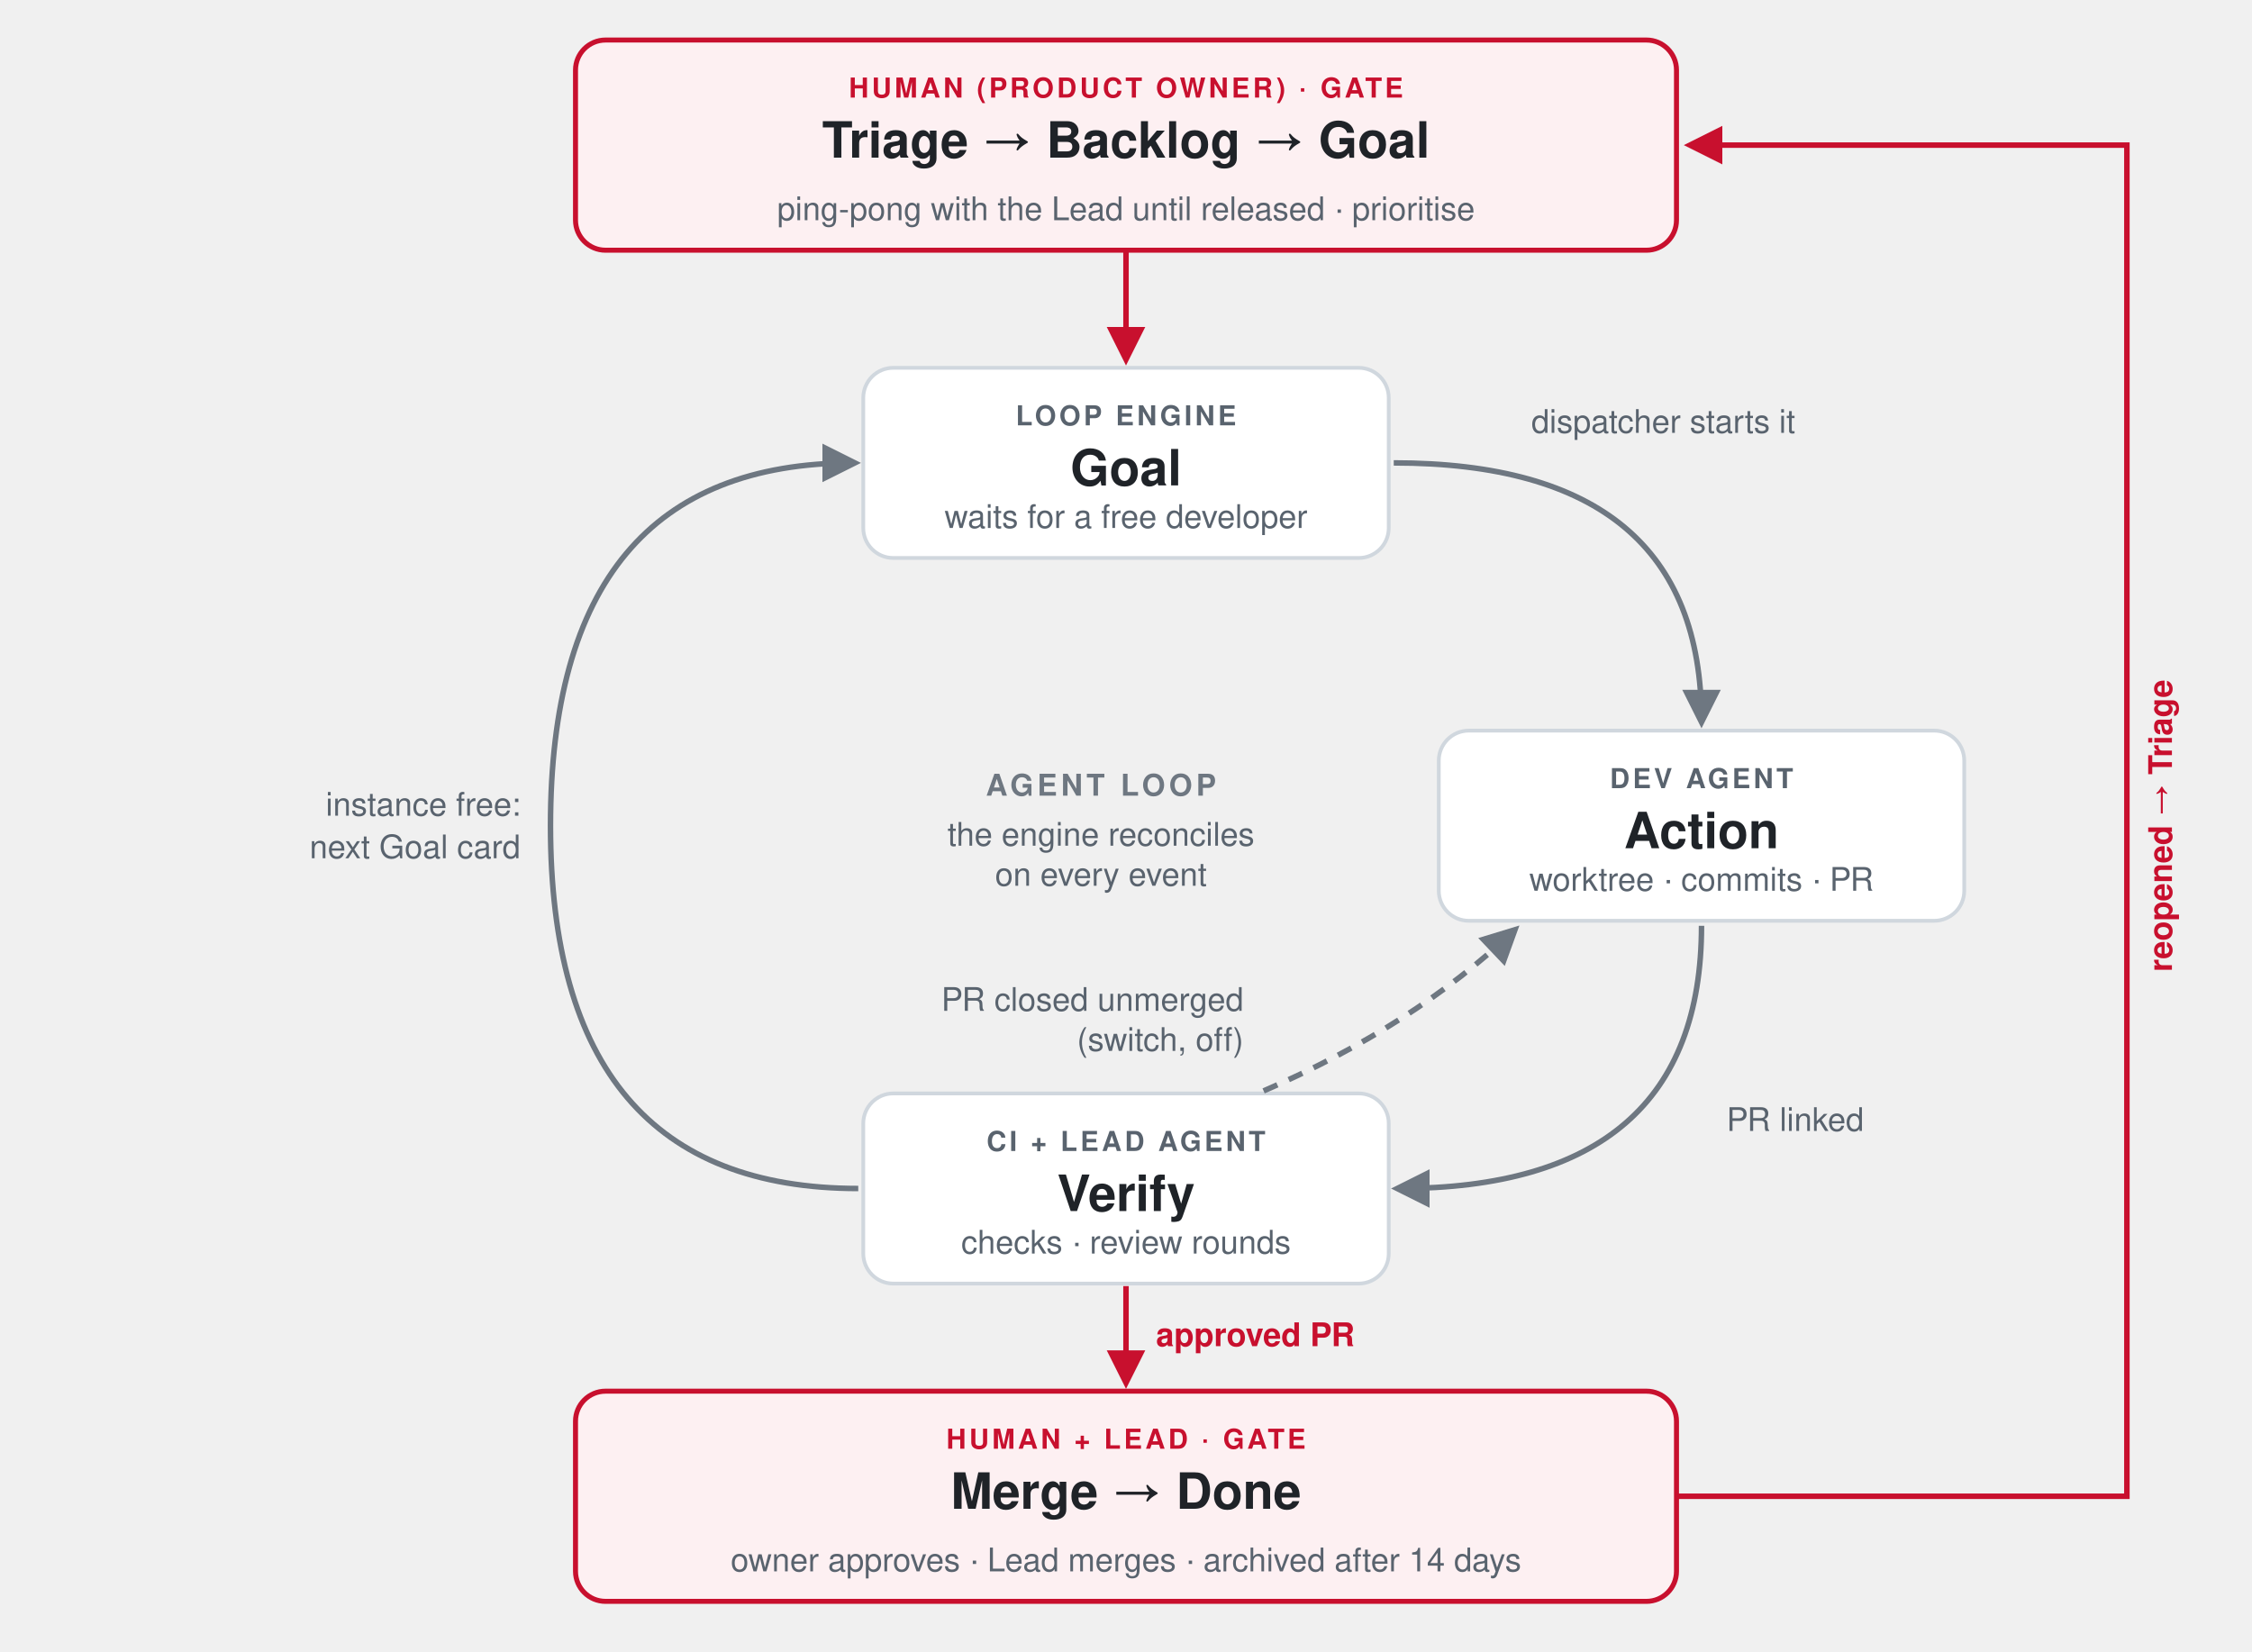
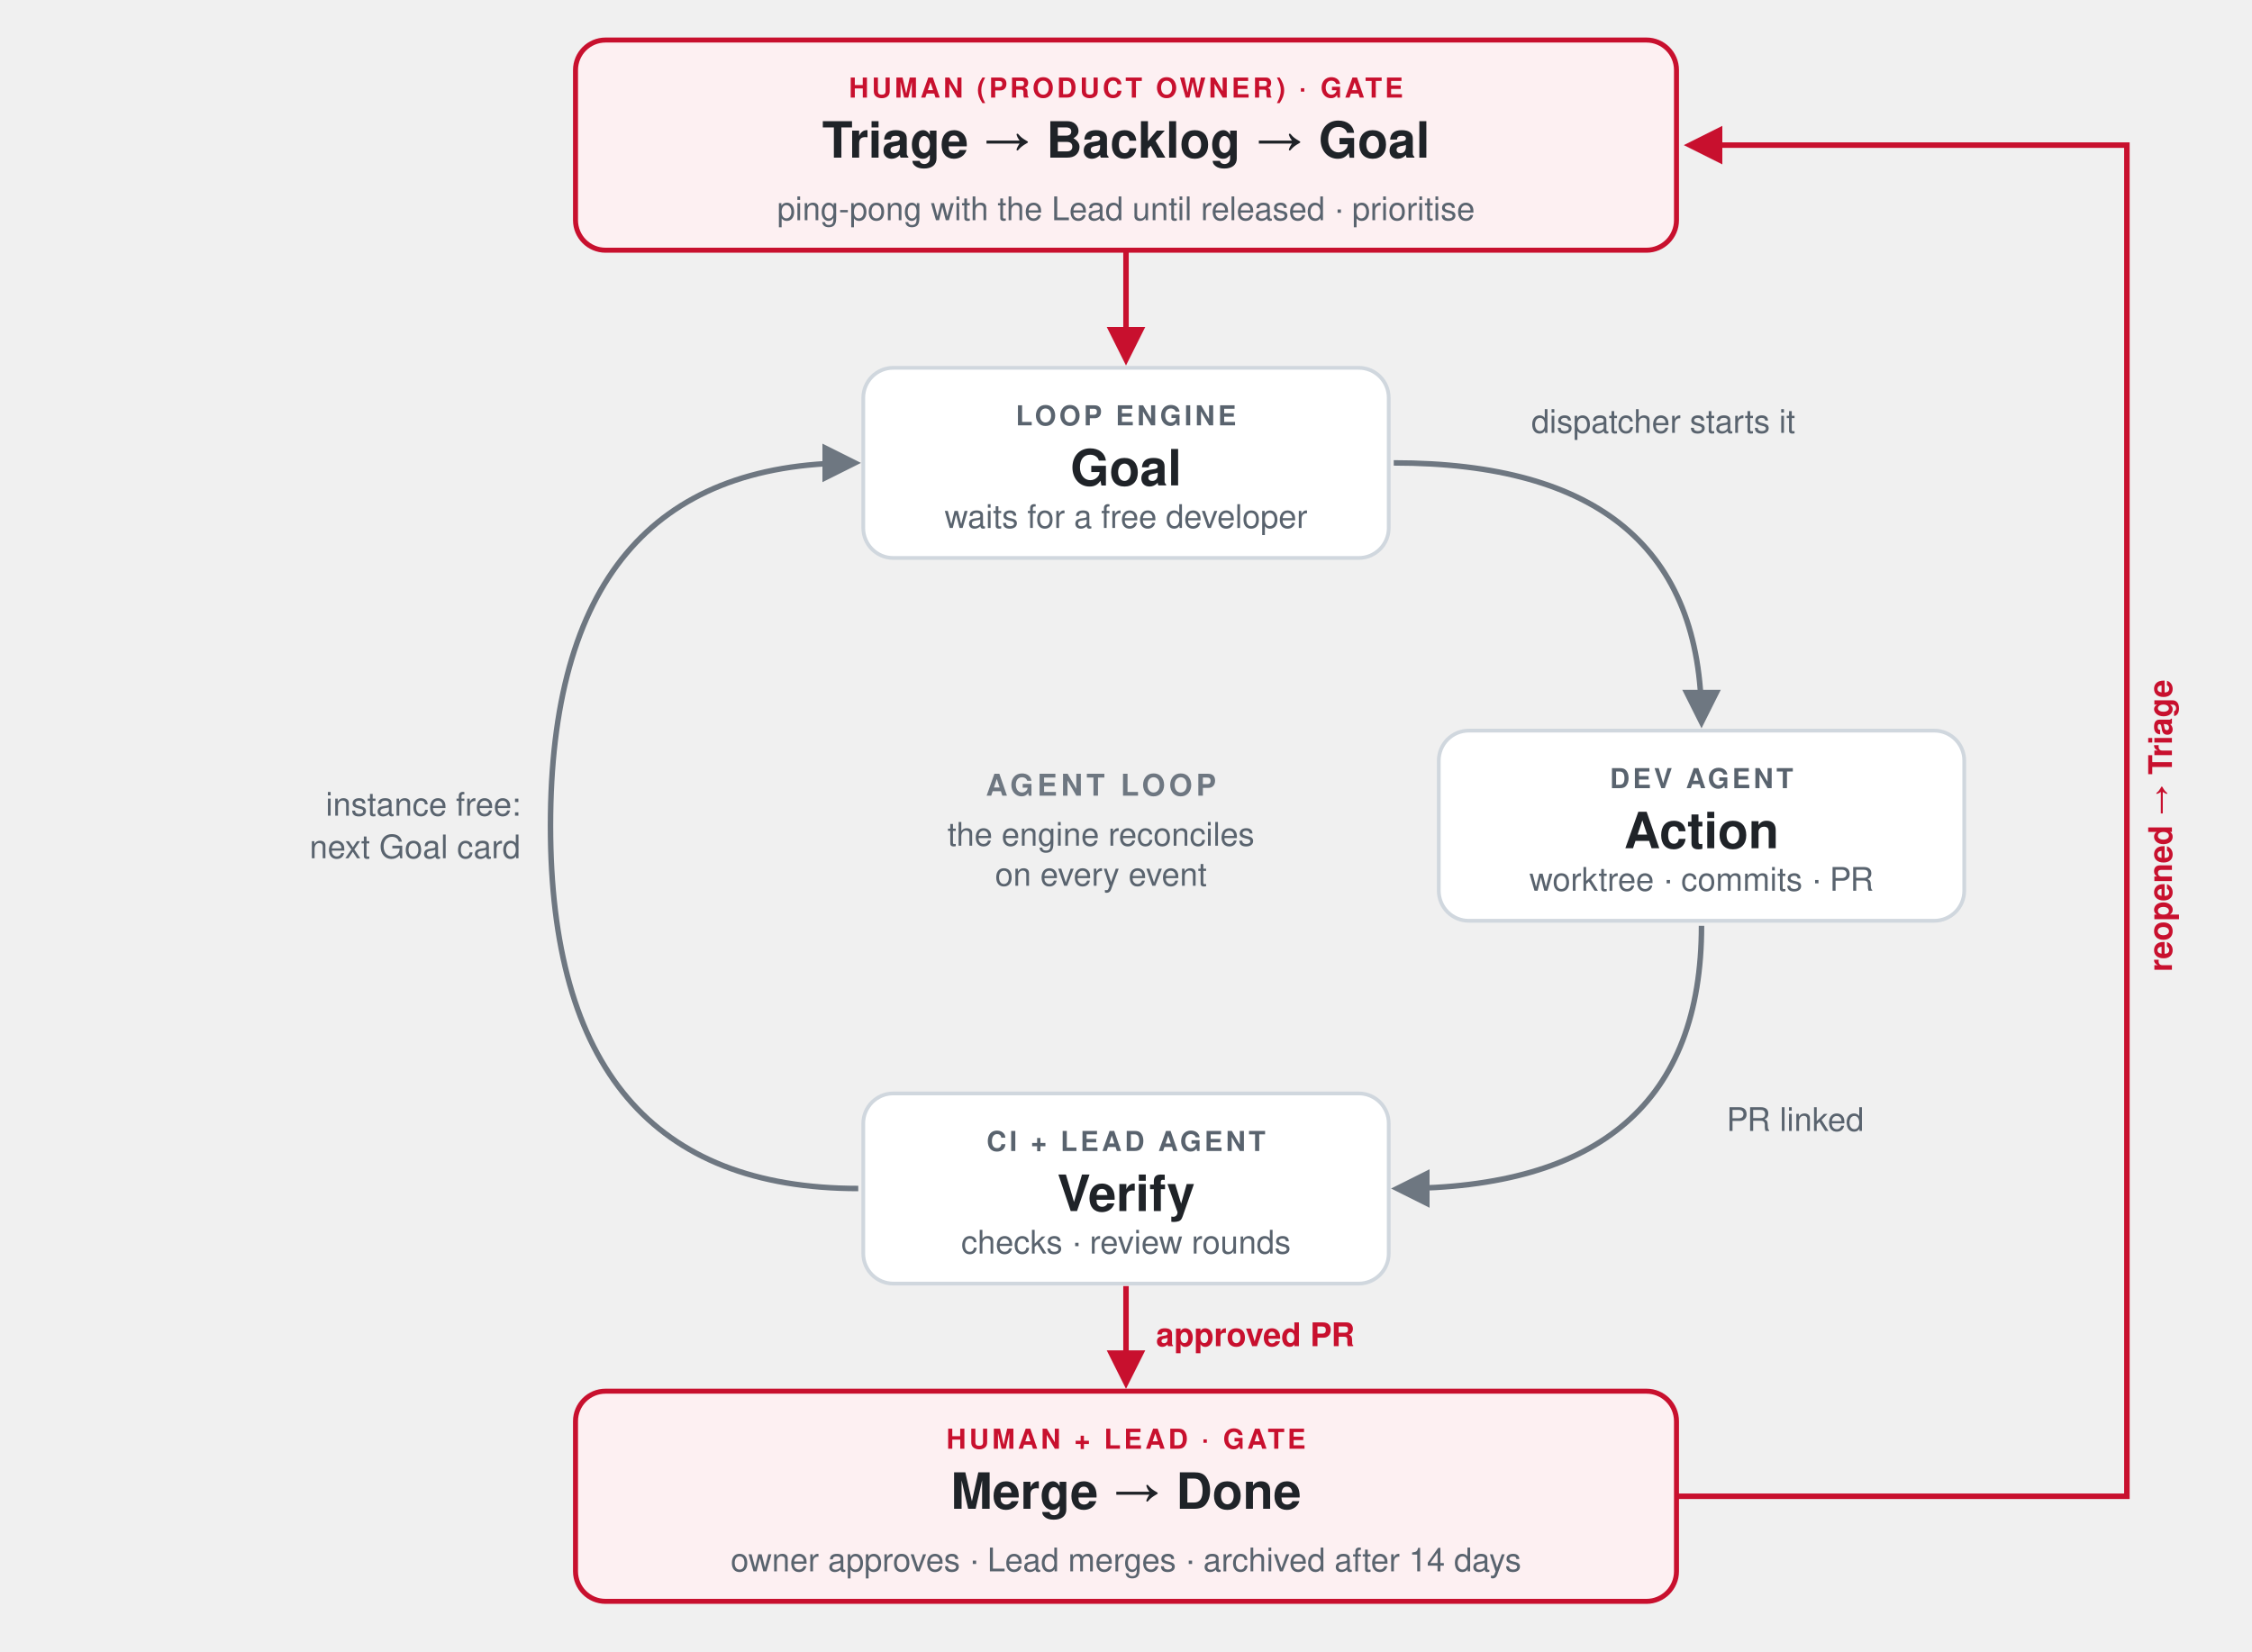
<svg xmlns="http://www.w3.org/2000/svg" viewBox="0 0 900 660" width="900" height="660" role="img" aria-label="Card states of The Loop: two human gates around the agent loop">
  <style>
text{font-family:-apple-system, BlinkMacSystemFont, "Segoe UI", Helvetica, Arial, sans-serif;fill:#1f2328;text-anchor:middle}
.kick{font-size:11px;font-weight:600;letter-spacing:1.2px;fill:#59636e}
.redt{fill:#c8102e}
.title{font-size:20px;font-weight:700}
.sub{font-size:13px;fill:#59636e}
.lbl{font-size:13px;fill:#59636e}
.lblr{font-size:13px;fill:#c8102e;font-weight:600}
.ring1{font-size:12px;font-weight:700;letter-spacing:1.5px;fill:#6e7781}
.agent{fill:#ffffff;stroke:#d0d7de;stroke-width:1.5}
.gate{fill:#fdf0f2;stroke:#c8102e;stroke-width:2}
path{fill:none;stroke-width:2.2}
.a{stroke:#6e7781}
.r{stroke:#c8102e}
.d{stroke:#6e7781;stroke-dasharray:6 5}
</style>
  <defs>
    <marker id="ma" viewBox="0 0 10 10" refX="8" refY="5" markerWidth="7" markerHeight="7" orient="auto">
      <path d="M0,0 L10,5 L0,10 z" style="fill:#6e7781;stroke:none" />
    </marker>
    <marker id="mr" viewBox="0 0 10 10" refX="8" refY="5" markerWidth="7" markerHeight="7" orient="auto">
      <path d="M0,0 L10,5 L0,10 z" style="fill:#c8102e;stroke:none" />
    </marker>
  </defs>
  <rect class="gate" x="230.0" y="16.0" width="440" height="84" rx="12" />
  <text class="kick redt" x="450" y="39.0">HUMAN (PRODUCT OWNER) · GATE</text>
  <text class="title" x="450" y="63.0">Triage → Backlog → Goal</text>
  <text class="sub" x="450" y="88.0">ping-pong with the Lead until released · prioritise</text>
  <path class="r" d="M450,100 V143" marker-end="url(#mr)" />
  <rect class="agent" x="345.0" y="147.0" width="210" height="76" rx="12" />
  <text class="kick" x="450" y="170.0">LOOP ENGINE</text>
  <text class="title" x="450" y="194.0">Goal</text>
  <text class="sub" x="450" y="211.0">waits for a free developer</text>
  <rect class="agent" x="575.0" y="292.0" width="210" height="76" rx="12" />
  <text class="kick" x="680" y="315.0">DEV AGENT</text>
  <text class="title" x="680" y="339.0">Action</text>
  <text class="sub" x="680" y="356.0">worktree · commits · PR</text>
  <rect class="agent" x="345.0" y="437.0" width="210" height="76" rx="12" />
  <text class="kick" x="450" y="460.0">CI + LEAD AGENT</text>
  <text class="title" x="450" y="484.0">Verify</text>
  <text class="sub" x="450" y="501.0">checks · review rounds</text>
  <path class="a" d="M557,185 Q680,185 680,288" marker-end="url(#ma)" />
  <text class="lbl" x="612" y="173" style="text-anchor:start">dispatcher starts it</text>
  <path class="a" d="M680,370 Q680,475 559,475" marker-end="url(#ma)" />
  <text class="lbl" x="690" y="452" style="text-anchor:start">PR linked</text>
  <path class="a" d="M343,475 Q220,475 220,330 Q220,185 341,185" marker-end="url(#ma)" />
  <text class="lbl" x="208" y="326" style="text-anchor:end">instance free:</text>
  <text class="lbl" x="208" y="343" style="text-anchor:end">next Goal card</text>
-   <path class="d" d="M505,436 Q565,410 605,372" marker-end="url(#ma)" />
-   <text class="lbl" x="497" y="404" style="text-anchor:end">PR closed unmerged</text>
-   <text class="lbl" x="497" y="420" style="text-anchor:end">(switch, off)</text>
  <text class="ring1" x="440" y="318">AGENT LOOP</text>
  <text class="lbl" x="440" y="338">the engine reconciles</text>
  <text class="lbl" x="440" y="354">on every event</text>
  <path class="r" d="M450,514 V552" marker-end="url(#mr)" />
  <text class="lblr" x="462" y="538" style="text-anchor:start">approved PR</text>
  <rect class="gate" x="230.0" y="556.0" width="440" height="84" rx="12" />
  <text class="kick redt" x="450" y="579.0">HUMAN + LEAD · GATE</text>
  <text class="title" x="450" y="603.0">Merge → Done</text>
  <text class="sub" x="450" y="628.0">owner approves · Lead merges · archived after 14 days</text>
  <path class="r" d="M670,598 H850 V58 H676" marker-end="url(#mr)" />
  <text class="lblr" transform="translate(868,330) rotate(-90)">reopened → Triage</text>
</svg>
